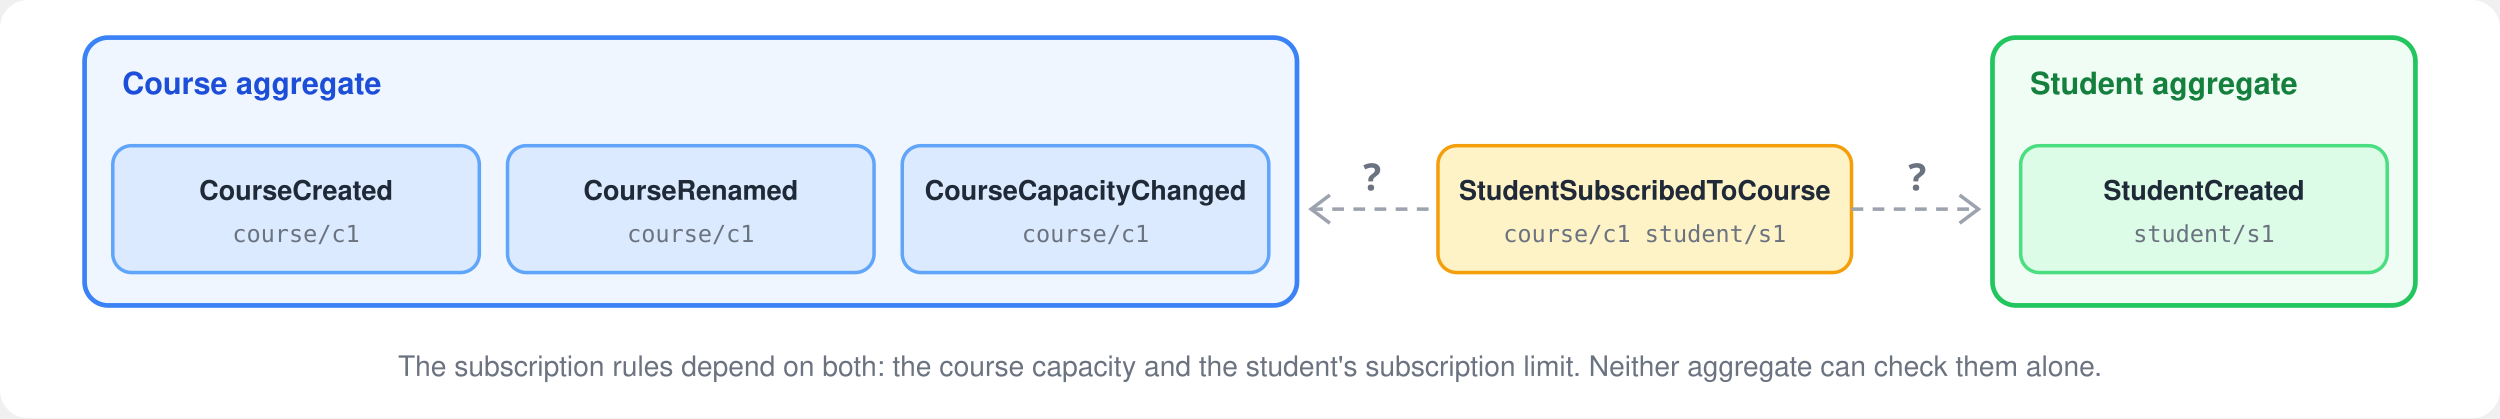
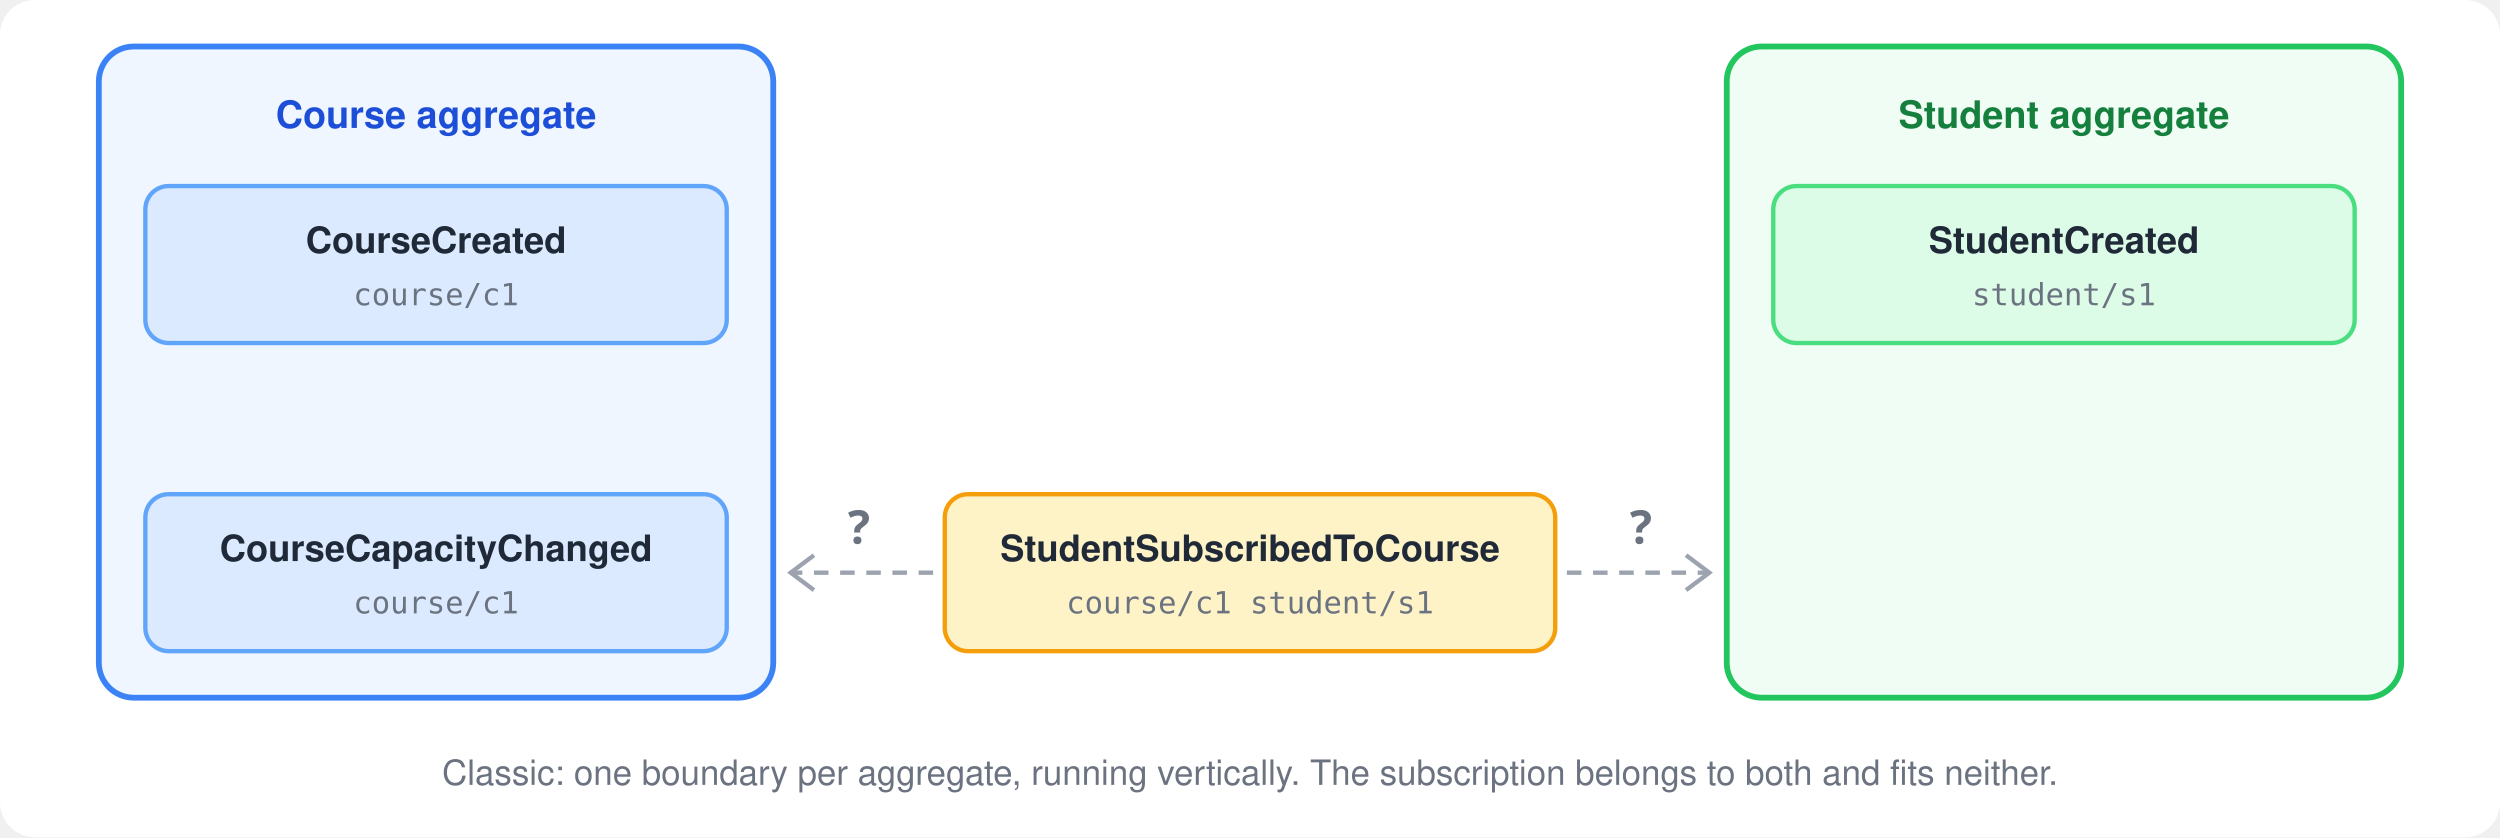
- <svg xmlns="http://www.w3.org/2000/svg" viewBox="0 0 1064 178" width="1064" height="178" role="img" aria-labelledby="dcb-agg-title dcb-agg-desc">
+ <svg xmlns="http://www.w3.org/2000/svg" viewBox="0 0 860 288" width="860" height="288" role="img" aria-labelledby="dcb-agg-title dcb-agg-desc">
  <style>
    .bg { fill: #ffffff; }
    .text { fill: #1f2937; font-family: -apple-system, 'Segoe UI', Helvetica, Arial, sans-serif; }
    .muted { fill: #6b7280; }
    .mono { font-family: ui-monospace, SFMono-Regular, Menlo, Consolas, monospace; }
-     .guide { stroke: #e5e7eb; }
    .course { fill: #dbeafe; stroke: #60a5fa; }
    .student { fill: #dcfce7; stroke: #4ade80; }
    .shared { fill: #fef3c7; stroke: #f59e0b; }
    .agg-course { fill: #eff6ff; stroke: #3b82f6; }
    .agg-student { fill: #f0fdf4; stroke: #22c55e; }
    .agg-course-t { fill: #1d4ed8; }
    .agg-student-t { fill: #15803d; }
+     .ghost { fill: none; stroke: #d1d5db; }
+     .ghost-t { fill: #9ca3af; }
    .ask { stroke: #9ca3af; fill: none; }
    .ask-t { fill: #6b7280; }
-     .b1 { fill: #d97706; } .b1-cell { fill: #fef3c7; stroke: #d97706; }
-     .b2 { fill: #2563eb; } .b2-cell { fill: #dbeafe; stroke: #2563eb; }
-     .b3 { fill: #9333ea; } .b3-cell { fill: #f3e8ff; stroke: #9333ea; }
-     .off { fill: #d1d5db; }
+     .dcb { fill: #9333ea; fill-opacity: 0.08; stroke: #9333ea; }
+     .dcb-t { fill: #7e22ce; }
    @media (prefers-color-scheme: dark) {
      .bg { fill: #0d1117; }
      .text { fill: #e6edf3; }
      .muted, .ask-t { fill: #9ca3af; }
-       .guide { stroke: #30363d; }
      .course { fill: #1e3a5f; stroke: #3b82f6; }
      .student { fill: #14532d; stroke: #22c55e; }
      .shared { fill: #4a3410; stroke: #f59e0b; }
      .agg-course { fill: #0f1d33; stroke: #3b82f6; }
      .agg-student { fill: #0d2618; stroke: #22c55e; }
      .agg-course-t { fill: #93c5fd; }
      .agg-student-t { fill: #86efac; }
+       .ghost { stroke: #30363d; }
+       .ghost-t { fill: #6e7681; }
      .ask { stroke: #6b7280; }
-       .b1 { fill: #fbbf24; } .b1-cell { fill: #3d2a06; stroke: #f59e0b; }
-       .b2 { fill: #60a5fa; } .b2-cell { fill: #172a4a; stroke: #3b82f6; }
-       .b3 { fill: #c084fc; } .b3-cell { fill: #2e1a47; stroke: #a855f7; }
-       .off { fill: #484f58; }
+       .dcb { fill: #a855f7; fill-opacity: 0.14; stroke: #c084fc; }
+       .dcb-t { fill: #d8b4fe; }
    }
  </style>
-   <rect class="bg" width="1064" height="178" rx="12" />
-   <rect class="agg-course" x="36" y="16" width="516" height="114" rx="10" stroke-width="2" />
-   <text class="text agg-course-t" x="52" y="40" font-size="13" font-weight="700">Course aggregate</text>
-   <rect class="course" x="48" y="62" width="156" height="54" rx="8" stroke-width="1.5" />
-   <text class="text" x="126.0" y="85" text-anchor="middle" font-size="11.5" font-weight="600">CourseCreated</text>
-   <text class="text muted mono" x="126.0" y="103" text-anchor="middle" font-size="10">course/c1</text>
-   <rect class="course" x="216" y="62" width="156" height="54" rx="8" stroke-width="1.5" />
-   <text class="text" x="294.0" y="85" text-anchor="middle" font-size="11.5" font-weight="600">CourseRenamed</text>
-   <text class="text muted mono" x="294.0" y="103" text-anchor="middle" font-size="10">course/c1</text>
-   <rect class="course" x="384" y="62" width="156" height="54" rx="8" stroke-width="1.5" />
-   <text class="text" x="462.0" y="85" text-anchor="middle" font-size="11.5" font-weight="600">CourseCapacityChanged</text>
-   <text class="text muted mono" x="462.0" y="103" text-anchor="middle" font-size="10">course/c1</text>
-   <rect class="agg-student" x="848" y="16" width="180" height="114" rx="10" stroke-width="2" />
-   <text class="text agg-student-t" x="864" y="40" font-size="13" font-weight="700">Student aggregate</text>
-   <rect class="student" x="860" y="62" width="156" height="54" rx="8" stroke-width="1.5" />
-   <text class="text" x="938.0" y="85" text-anchor="middle" font-size="11.5" font-weight="600">StudentCreated</text>
-   <text class="text muted mono" x="938.0" y="103" text-anchor="middle" font-size="10">student/s1</text>
-   <rect class="shared" x="612.0" y="62" width="176" height="54" rx="8" stroke-width="1.5" />
-   <text class="text" x="700.0" y="85" text-anchor="middle" font-size="11.5" font-weight="600">StudentSubscribedToCourse</text>
-   <text class="text muted mono" x="700.0" y="103" text-anchor="middle" font-size="10">course/c1 student/s1</text>
-   <path class="ask" d="M 608.0 89 L 558 89" stroke-width="1.5" stroke-dasharray="5 4" />
-   <path class="ask" d="M 566 83 L 558 89 L 566 95" stroke-width="1.5" />
-   <text class="ask-t" x="584.0" y="81" text-anchor="middle" font-size="16" font-weight="700" font-family="sans-serif">?</text>
-   <path class="ask" d="M 788.0 89 L 842 89" stroke-width="1.5" stroke-dasharray="5 4" />
-   <path class="ask" d="M 834 83 L 842 89 L 834 95" stroke-width="1.5" />
-   <text class="ask-t" x="816.0" y="81" text-anchor="middle" font-size="16" font-weight="700" font-family="sans-serif">?</text>
-   <text class="text muted" x="532.0" y="160" text-anchor="middle" font-size="12">The subscription rules depend on both: the course capacity and the student's subscription limit. Neither aggregate can check them alone.</text>
+   <rect class="bg" width="860" height="288" rx="12" />
+   <rect class="agg-course" x="34.0" y="16" width="232" height="224" rx="12" stroke-width="2" />
+   <rect class="agg-student" x="594.0" y="16" width="232" height="224" rx="12" stroke-width="2" />
+   <text class="text agg-course-t" x="150" y="44" text-anchor="middle" font-size="13" font-weight="700">Course aggregate</text>
+   <text class="text agg-student-t" x="710" y="44" text-anchor="middle" font-size="13" font-weight="700">Student aggregate</text>
+   <rect class="course" x="50.0" y="64" width="200" height="54" rx="8" stroke-width="1.5" />
+   <text class="text" x="150" y="87" text-anchor="middle" font-size="12.5" font-weight="600">CourseCreated</text>
+   <text class="text muted mono" x="150" y="105" text-anchor="middle" font-size="10.5">course/c1</text>
+   <rect class="course" x="50.0" y="170" width="200" height="54" rx="8" stroke-width="1.5" />
+   <text class="text" x="150" y="193" text-anchor="middle" font-size="12.5" font-weight="600">CourseCapacityChanged</text>
+   <text class="text muted mono" x="150" y="211" text-anchor="middle" font-size="10.5">course/c1</text>
+   <rect class="student" x="610.0" y="64" width="200" height="54" rx="8" stroke-width="1.5" />
+   <text class="text" x="710" y="87" text-anchor="middle" font-size="12.5" font-weight="600">StudentCreated</text>
+   <text class="text muted mono" x="710" y="105" text-anchor="middle" font-size="10.5">student/s1</text>
+   <rect class="shared" x="325.0" y="170" width="210" height="54" rx="8" stroke-width="1.5" />
+   <text class="text" x="430" y="193" text-anchor="middle" font-size="12.5" font-weight="600">StudentSubscribedToCourse</text>
+   <text class="text muted mono" x="430" y="211" text-anchor="middle" font-size="10.5">course/c1 student/s1</text>
+   <path class="ask" d="M 321 197.0 L 272.0 197.0" stroke-width="1.5" stroke-dasharray="5 4" />
+   <path class="ask" d="M 280.0 191.0 L 272.0 197.0 L 280.0 203.0" stroke-width="1.5" />
+   <text class="ask-t" x="295.5" y="187.0" text-anchor="middle" font-size="16" font-weight="700" font-family="sans-serif">?</text>
+   <path class="ask" d="M 539 197.0 L 588.0 197.0" stroke-width="1.5" stroke-dasharray="5 4" />
+   <path class="ask" d="M 580.0 191.0 L 588.0 197.0 L 580.0 203.0" stroke-width="1.5" />
+   <text class="ask-t" x="564.5" y="187.0" text-anchor="middle" font-size="16" font-weight="700" font-family="sans-serif">?</text>
+   <text class="text muted" x="430.0" y="270" text-anchor="middle" font-size="12">Classic: one boundary per aggregate, running vertically. The subscription belongs to both and fits neither.</text>
</svg>
